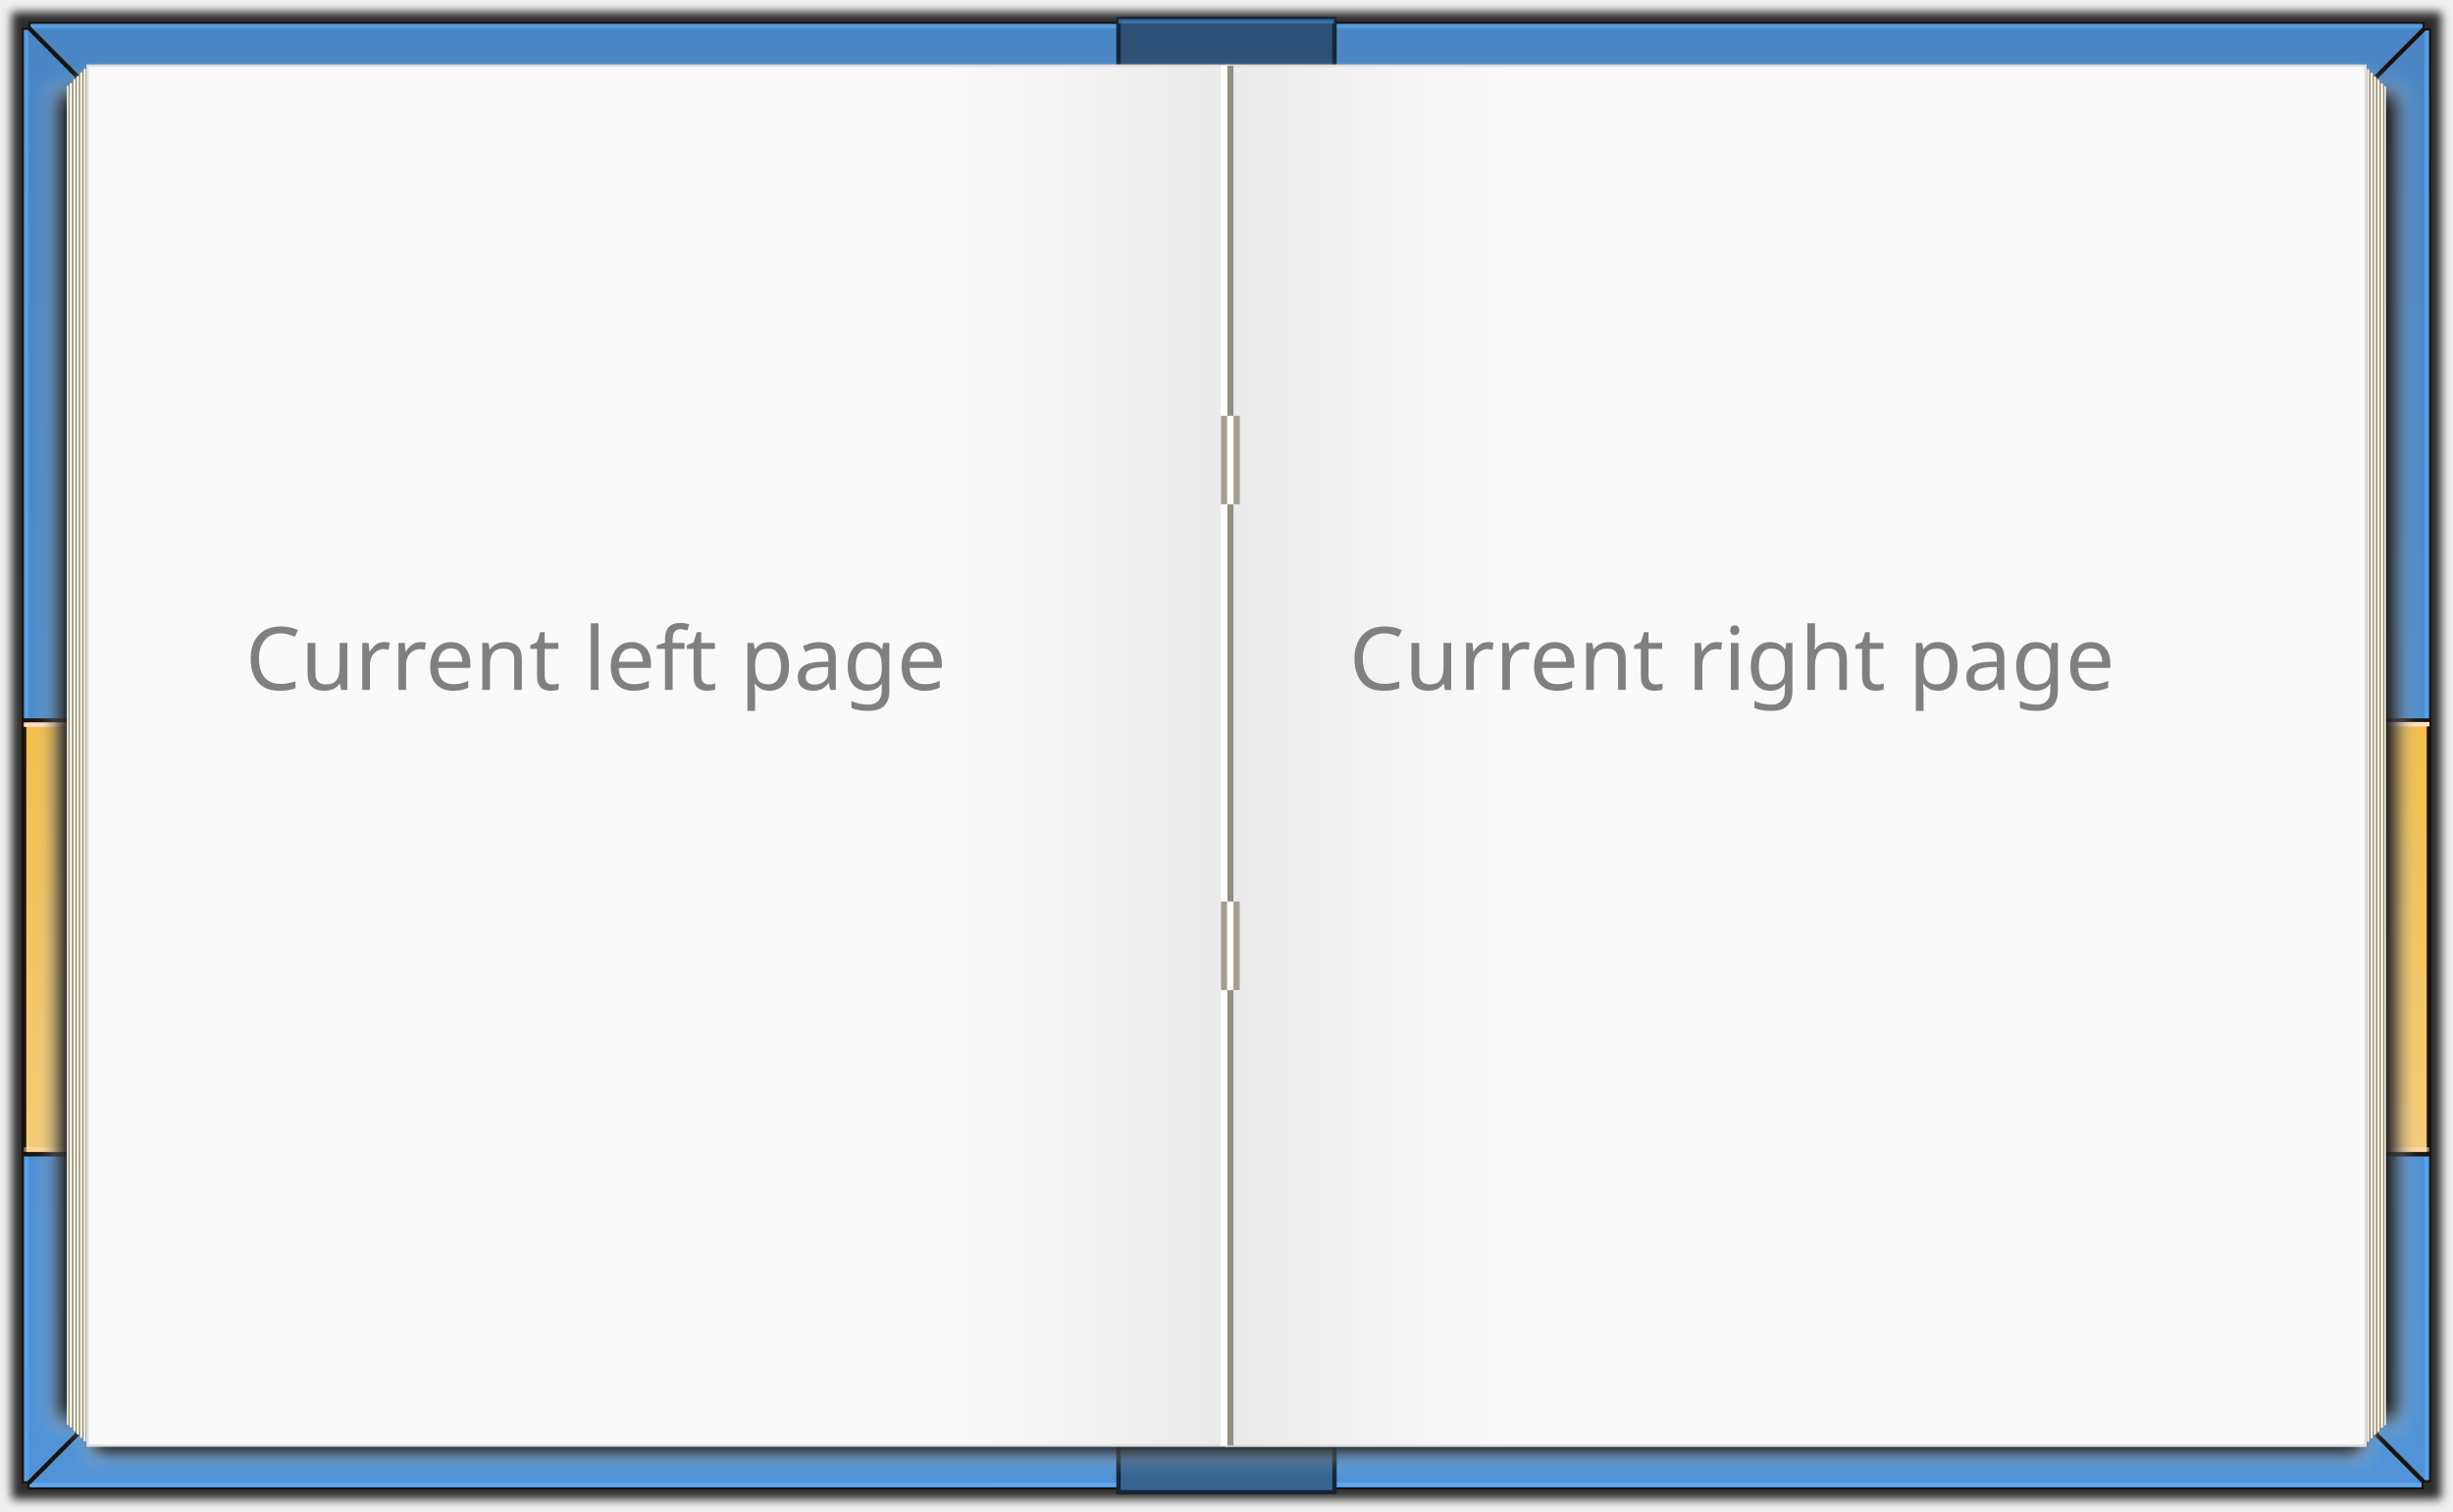
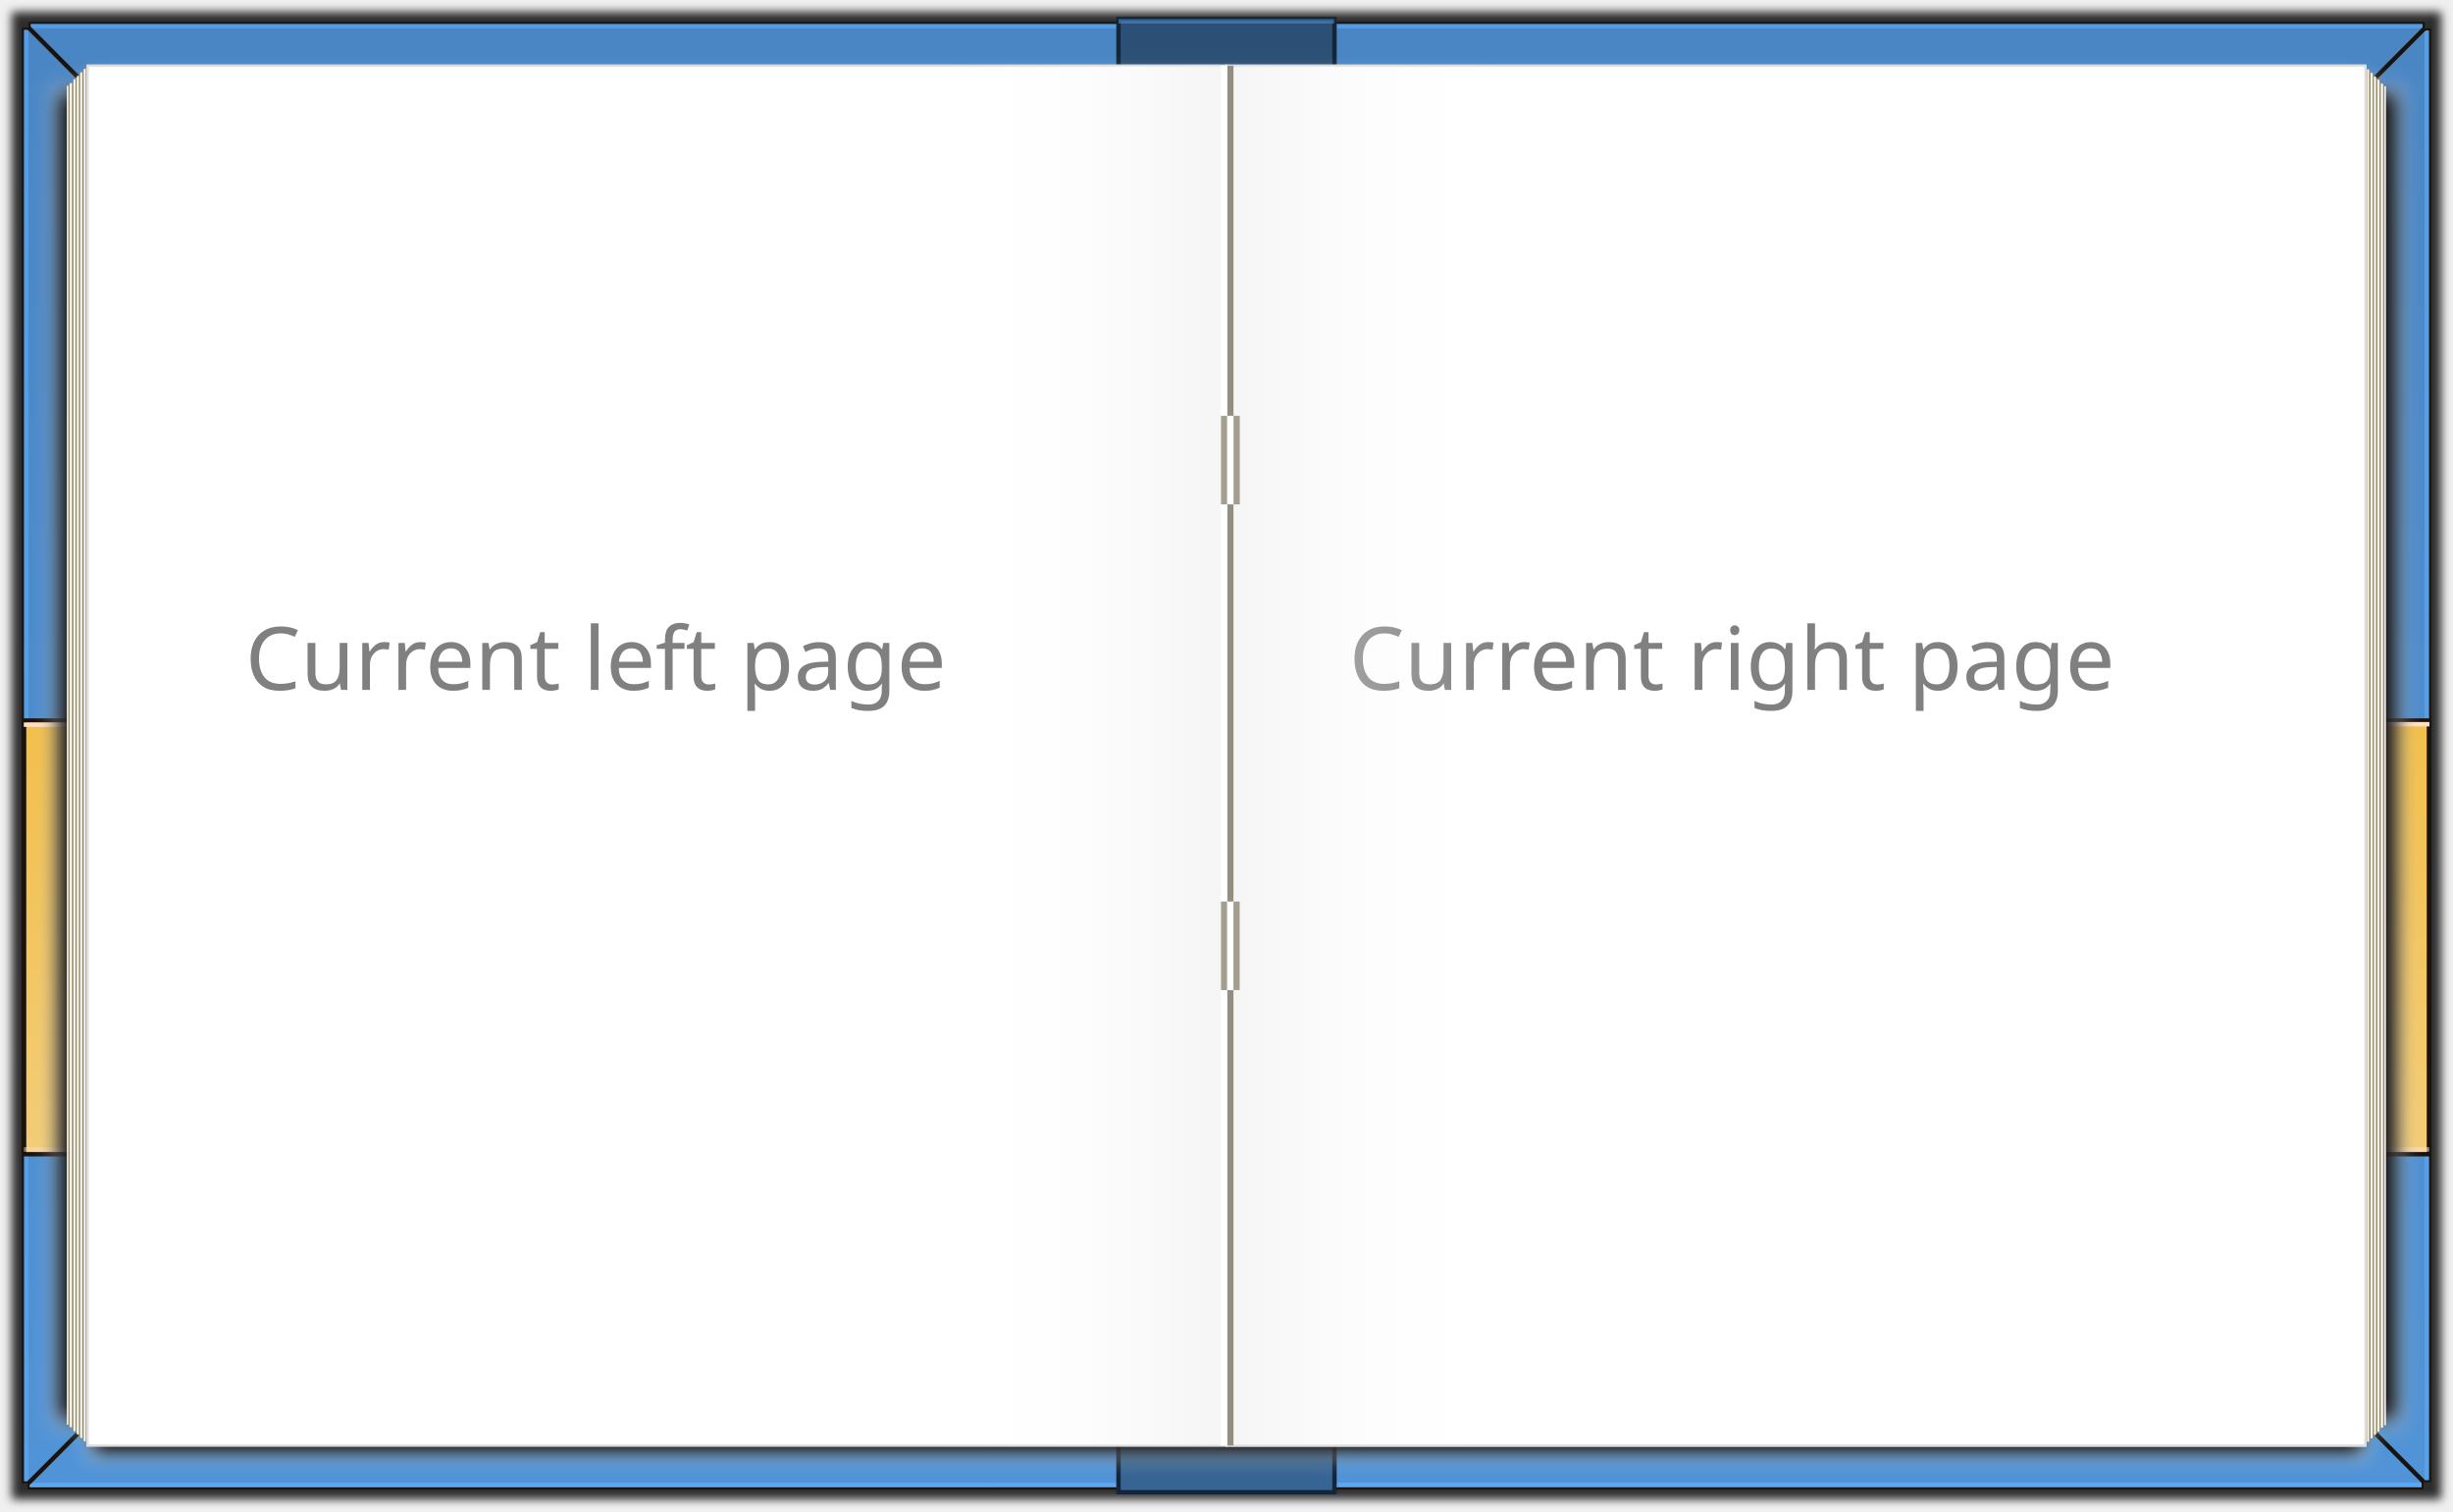
<svg xmlns="http://www.w3.org/2000/svg" version="1.1" width="560" height="345" id="svg3133">
  <style type="text/css">
   
      @font-face {
         font-family: 'NoticiaTextRegular';
         src: url('noticia_text-webfont.svg#WebfontRegular') format('svg');
         font-weight: normal;
         font-style: normal;

      }
      * ::selection {
         background: rgba(255,255,255, 0);
      }
   
   </style>
  <defs id="defs3135">
    <filter color-interpolation-filters="sRGB" id="filter4943">
      <feGaussianBlur id="feGaussianBlur4945" stdDeviation="1.111" />
    </filter>
-     <linearGradient id="rightPagesGrad" x1="0%" y1="0%" x2="100%" y2="0%" gradientUnits="objectBoundingBox" spreadMethod="pad">
+     <linearGradient id="rightPagesGrad" x1="0%" y1="0%" x2="100%" y2="0%" gradientUnits="objectBoundingBox">
      <stop offset="0" style="stop-color:#EAEAEA;stop-opacity:1;" />
-       <stop offset="25%" style="stop-color:#FAFAFA;stop-opacity:1;" />
-     </linearGradient>
-     <linearGradient id="leftPagesGrad" x1="0%" y1="0%" x2="100%" y2="0%" gradientUnits="objectBoundingBox" spreadMethod="pad">
-       <stop offset="75%" style="stop-color:#FAFAFA;stop-opacity:1;" />
+       <stop offset="25%" style="stop-color:#FFFFFF;stop-opacity:0;" />
+       <stop offset="100%" style="stop-color:#FFFFFF;stop-opacity:0;" />
+     </linearGradient>
+     <linearGradient id="leftPagesGrad" x1="0%" y1="0%" x2="100%" y2="0%" gradientUnits="objectBoundingBox">
+       <stop offset="0" style="stop-color:#FFFFFF;stop-opacity:0;" />
+       <stop offset="75%" style="stop-color:#FFFFFF;stop-opacity:0;" />
      <stop offset="100%" style="stop-color:#EAEAEA;stop-opacity:1;" />
    </linearGradient>
    <linearGradient x1="0%" y1="0%" x2="0%" y2="100%" id="hardCoverGrad" gradientUnits="objectBoundingBox">
      <stop style="stop-color:#4A86C4;stop-opacity:1" offset="0" />
      <stop style="stop-color:#5093D6;stop-opacity:1" offset="1" />
    </linearGradient>
    <linearGradient x1="0%" y1="0%" x2="0%" y2="100%" id="spineGrad" gradientUnits="objectBoundingBox">
      <stop style="stop-color:#2C5075;stop-opacity:1" offset="0" />
      <stop style="stop-color:#376593;stop-opacity:1" offset="1" />
    </linearGradient>
    <linearGradient x1="0%" y1="0%" x2="0%" y2="100%" id="goldGrad" gradientUnits="objectBoundingBox">
      <stop style="stop-color:#F2BF49;stop-opacity:1" offset="0" />
      <stop style="stop-color:#F3CC76;stop-opacity:1" offset="1" />
    </linearGradient>
    <filter color-interpolation-filters="sRGB" id="filter4563">
      <feGaussianBlur id="feGaussianBlur4565" stdDeviation="2.097" />
    </filter>
    <filter color-interpolation-filters="sRGB" id="filter4541">
      <feGaussianBlur id="feGaussianBlur4543" stdDeviation="2.082" />
    </filter>
    <mask id="hideCurrentRightPage">
      <rect width="560" height="345" x="0" y="0" id="rect49" style="fill:#ffffff" />
-       <g transform="translate(280,330)" id="g51">
+       <g transform="translate(280,330)">
        <rect width="260" height="345" x="0" y="-345" id="hideCurrentRightPage-mask" style="fill:#000000" transform="translate(260,0) rotate(45)" />
      </g>
    </mask>
    <mask id="revealNextLeftPage">
-       <g transform="translate(280,330)" id="g55">
+       <g transform="translate(280,330)">
        <rect width="260" height="345" x="-260" y="-345" id="revealNextLeftPage-mask" style="fill:#ffffff" />
+       </g>
+     </mask>
+     <mask id="revealLeftShade">
+       <g transform="translate(280,330)">
+         <rect width="260" height="315" x="-260" y="-315" id="revealLeftShade-mask" style="fill:#ffffff">           
+         </rect>
      </g>
    </mask>
    <mask id="symmetry-line-mask">
      <rect x="20" y="15" width="520" height="315" fill="#ffffff" />
    </mask>
+     <animateTransform attributeName="transform" attributeType="XML" id="animateFlipNext-translate" type="translate" begin="indefinite" from="260,0" to="0,0" additive="replace" dur="1s" fill="freeze" />
+     <animateTransform attributeName="transform" attributeType="XML" id="animateFlipNext-rotate" type="rotate" begin="indefinite" from="45" to="0" additive="sum" dur="1s" fill="freeze" />
  </defs>
  <g id="book">
    <g transform="translate(-95,-232.3622)" id="hardCover">
      <rect width="553.571" height="335" x="103.214" y="249.148" transform="matrix(1.001963,0,0,1.013718,-5.745919,-17.50117)" id="hardCover-shadow" style="fill:#2c2c2c;fill-opacity:1;stroke-width:0;stroke-miterlimit:4;stroke-dasharray:none;filter:url(#filter4943)" />
      <path d="m 101.75,237.625 0,1.312 -1.5,0 0,331.812 1.281,0 0,1.375 546.5,0 0,-1.625 1.719,0 0,-331.406 -1.438,0 0,-1.469 -546.562,0 z" id="hardCoverBG" style="fill:url(#hardCoverGrad);fill-opacity:1;stroke:#1a120d;stroke-width:0.5;stroke-linecap:round;stroke-linejoin:miter;stroke-miterlimit:4;stroke-opacity:1;stroke-dasharray:none" />
      <g id="hardCoverBGLight-group">
        <path d="m 648.98,239.318 0.039,330.939" id="hardCoverBGLight-right" style="stroke:#5BA7F3;stroke-width:1px;stroke-opacity:0.7" />
        <path d="m 102.027,238.362 546,0" id="hardCoverBGLight-top" style="stroke:#549AE1;stroke-width:1px;" />
        <path d="m 100.981,239.217 0.039,331.339" id="hardCoverBGLight-left" style="stroke:#5BA7F3;stroke-width:1px;stroke-opacity:0.7" />
        <path d="m 647.838,571.35 -546.024,0.024" id="hardCoverBGLight-bottom" style="stroke:#5BA7F3;stroke-width:1px;stroke-opacity:1" />
      </g>
      <g id="gold-group">
        <rect width="49.005" height="99.005" x="600.497" y="396.86" id="rightGold" style="fill:url(#goldGrad);fill-opacity:1;stroke:#1a120d;stroke-width:0.995;stroke-miterlimit:4;stroke-opacity:1;stroke-dasharray:none" />
        <path d="m 601.026,397.701 48.59,0" id="rightGoldLight-top" style="fill:#ffb380;fill-opacity:1;stroke:#ffdec7;stroke-width:1.012px;stroke-linecap:butt;stroke-linejoin:miter;stroke-opacity:1" />
        <path d="m 600.963,494.767 48.59,0" id="rightGoldLight-bottom" style="fill:#ffb380;fill-opacity:1;stroke:#ffdec7;stroke-width:1.012px;stroke-linecap:butt;stroke-linejoin:miter;stroke-opacity:0.596" />
        <rect width="49.005" height="99.005" x="100.498" y="396.86" id="leftGold" style="fill:url(#goldGrad);fill-opacity:1;stroke:#1a120d;stroke-width:0.995;stroke-miterlimit:4;stroke-opacity:1;stroke-dasharray:none" />
        <path d="m 100.435,397.801 48.59,0" id="leftGoldLight-top" style="fill:#ffb380;fill-opacity:1;stroke:#ffdec7;stroke-width:1.012px;stroke-linecap:butt;stroke-linejoin:miter;stroke-opacity:1" />
        <path d="m 100.454,494.78 48.59,0" id="leftGoldLight-bottom" style="fill:#ffb380;fill-opacity:1;stroke:#ffdec7;stroke-width:1.012px;stroke-linecap:butt;stroke-linejoin:miter;stroke-opacity:0.492" />
      </g>
      <g id="cornerLine-group">
        <path d="m 101.522,570.948 20.064,-20.153" id="cornerLine-bottom-left" style="fill:none;stroke:#1a120d;stroke-width:1px;stroke-linecap:butt;stroke-linejoin:miter;stroke-opacity:1" />
        <path d="M 648.217,570.576 628.153,550.424" id="cornerLine-bottom-right" style="fill:none;stroke:#1a120d;stroke-width:1px;stroke-linecap:butt;stroke-linejoin:miter;stroke-opacity:1" />
        <path d="m 648.53,238.827 -20.064,20.153" id="cornerLine-top-left" style="fill:none;stroke:#1a120d;stroke-width:1px;stroke-linecap:butt;stroke-linejoin:miter;stroke-opacity:1" />
        <path d="m 101.557,238.699 20.064,20.153" id="cornerLine-top-right" style="fill:none;stroke:#1a120d;stroke-width:1px;stroke-linecap:butt;stroke-linejoin:miter;stroke-opacity:1" />
      </g>
      <g id="spine-group">
        <rect width="49.315" height="336.315" x="350.342" y="236.705" id="spine" style="fill:url(#spineGrad);fill-opacity:1;stroke:#142537;stroke-width:1;stroke-opacity:1" />
        <path d="m 350.345,237.228 49.224,0" id="spineLight" style="fill:none;stroke:#4D8DCE;stroke-width:1px;stroke-opacity:0.6" />
      </g>
    </g>
    <rect width="534.676" height="304.001" x="12.88" y="20.612" id="pages-edge-shadow" style="fill:#070707;fill-opacity:1;stroke:#ffffff;stroke-width:0.999;stroke-linecap:round;stroke-linejoin:miter;stroke-miterlimit:4;stroke-opacity:1;stroke-dasharray:none;filter:url(#filter4563)" />
    <rect width="518.999" height="313.999" x="20.762" y="18.039" id="pages-bottom-shadow" style="fill:#000000;fill-opacity:1;stroke:#ffffff;stroke-width:1.001;stroke-linecap:round;stroke-linejoin:miter;stroke-miterlimit:4;stroke-opacity:1;stroke-dasharray:none;filter:url(#filter4541)" />
    <g transform="translate(-95,-232.3622)" id="right-edge">
      <path d="m 639.34,252.047 0,305.684" id="path4191-3-8-4-7-1-5" style="fill:#b6b6b6;fill-opacity:1;stroke:#ffffff;stroke-width:0.699px;stroke-linecap:butt;stroke-linejoin:miter;stroke-opacity:1" />
      <path d="m 639.097,251.748 0,306.282" id="path4191-2-9-0-6-1" style="fill:#b6b6b6;fill-opacity:1;stroke:#9b916e;stroke-width:0.54px;stroke-linecap:butt;stroke-linejoin:miter;stroke-opacity:1" />
      <path d="m 638.655,251.451 0,306.852" id="path4191-3-8-4-7-1" style="fill:#b6b6b6;fill-opacity:1;stroke:#ffffff;stroke-width:0.7px;stroke-linecap:butt;stroke-linejoin:miter;stroke-opacity:1" />
      <path d="m 638.279,250.997 0,307.76" id="path4191-2-9-0-6" style="fill:#b6b6b6;fill-opacity:1;stroke:#9b916e;stroke-width:0.541px;stroke-linecap:butt;stroke-linejoin:miter;stroke-opacity:1" />
      <path d="m 637.815,250.567 0,308.616" id="path4191-3-8-4-7" style="fill:#b6b6b6;fill-opacity:1;stroke:#ffffff;stroke-width:0.702px;stroke-linecap:butt;stroke-linejoin:miter;stroke-opacity:1" />
      <path d="m 637.501,250.185 0,309.392" id="path4191-2-9-0" style="fill:#b6b6b6;fill-opacity:1;stroke:#9b916e;stroke-width:0.542px;stroke-linecap:butt;stroke-linejoin:miter;stroke-opacity:1" />
      <path d="m 637.047,249.798 0,310.159" id="path4191-3-8-4" style="fill:#b6b6b6;fill-opacity:1;stroke:#ffffff;stroke-width:0.704px;stroke-linecap:butt;stroke-linejoin:miter;stroke-opacity:1" />
      <path d="m 636.703,249.343 0,311.069" id="path4191-2-9" style="fill:#b6b6b6;fill-opacity:1;stroke:#9b916e;stroke-width:0.544px;stroke-linecap:butt;stroke-linejoin:miter;stroke-opacity:1" />
      <path d="m 636.266,249.002 0,311.718" id="path4191-3-8" style="fill:#b6b6b6;fill-opacity:1;stroke:#ffffff;stroke-width:0.706px;stroke-linecap:butt;stroke-linejoin:miter;stroke-opacity:1" />
      <path d="m 635.936,248.595 0,312.566" id="path4191-2" style="fill:#b6b6b6;fill-opacity:1;stroke:#9b916e;stroke-width:0.545px;stroke-linecap:butt;stroke-linejoin:miter;stroke-opacity:1" />
      <path d="m 635.461,248.187 0,313.309" id="path4191-3" style="fill:#b6b6b6;fill-opacity:1;stroke:#ffffff;stroke-width:0.707px;stroke-linecap:butt;stroke-linejoin:miter;stroke-opacity:1" />
      <path d="m 635.151,247.782 0,314.198" id="path4191" style="fill:#b6b6b6;fill-opacity:1;stroke:#9b916e;stroke-width:0.522px;stroke-linecap:butt;stroke-linejoin:miter;stroke-opacity:1" />
    </g>
    <g transform="matrix(-1,0,0,1,654.9551,-232.4684)" id="left-edge">
      <path d="m 639.34,252.047 0,305.684" id="path4191-3-8-4-7-1-5-4" style="fill:#b6b6b6;fill-opacity:1;stroke:#ffffff;stroke-width:0.699px;stroke-linecap:butt;stroke-linejoin:miter;stroke-opacity:1" />
      <path d="m 639.097,251.748 0,306.282" id="path4191-2-9-0-6-1-3" style="fill:#b6b6b6;fill-opacity:1;stroke:#9b916e;stroke-width:0.54px;stroke-linecap:butt;stroke-linejoin:miter;stroke-opacity:1" />
      <path d="m 638.655,251.451 0,306.852" id="path4191-3-8-4-7-1-7" style="fill:#b6b6b6;fill-opacity:1;stroke:#ffffff;stroke-width:0.7px;stroke-linecap:butt;stroke-linejoin:miter;stroke-opacity:1" />
      <path d="m 638.279,250.997 0,307.76" id="path4191-2-9-0-6-8" style="fill:#b6b6b6;fill-opacity:1;stroke:#9b916e;stroke-width:0.541px;stroke-linecap:butt;stroke-linejoin:miter;stroke-opacity:1" />
      <path d="m 637.815,250.567 0,308.616" id="path4191-3-8-4-7-7" style="fill:#b6b6b6;fill-opacity:1;stroke:#ffffff;stroke-width:0.702px;stroke-linecap:butt;stroke-linejoin:miter;stroke-opacity:1" />
      <path d="m 637.501,250.185 0,309.392" id="path4191-2-9-0-0" style="fill:#b6b6b6;fill-opacity:1;stroke:#9b916e;stroke-width:0.542px;stroke-linecap:butt;stroke-linejoin:miter;stroke-opacity:1" />
      <path d="m 637.047,249.798 0,310.159" id="path4191-3-8-4-3" style="fill:#b6b6b6;fill-opacity:1;stroke:#ffffff;stroke-width:0.704px;stroke-linecap:butt;stroke-linejoin:miter;stroke-opacity:1" />
      <path d="m 636.703,249.343 0,311.069" id="path4191-2-9-3" style="fill:#b6b6b6;fill-opacity:1;stroke:#9b916e;stroke-width:0.544px;stroke-linecap:butt;stroke-linejoin:miter;stroke-opacity:1" />
      <path d="m 636.266,249.002 0,311.718" id="path4191-3-8-2" style="fill:#b6b6b6;fill-opacity:1;stroke:#ffffff;stroke-width:0.706px;stroke-linecap:butt;stroke-linejoin:miter;stroke-opacity:1" />
      <path d="m 635.936,248.595 0,312.566" id="path4191-2-6" style="fill:#b6b6b6;fill-opacity:1;stroke:#9b916e;stroke-width:0.545px;stroke-linecap:butt;stroke-linejoin:miter;stroke-opacity:1" />
      <path d="m 635.461,248.187 0,313.309" id="path4191-3-9" style="fill:#b6b6b6;fill-opacity:1;stroke:#ffffff;stroke-width:0.707px;stroke-linecap:butt;stroke-linejoin:miter;stroke-opacity:1" />
      <path d="m 635.151,247.782 0,314.198" id="path4191-9" style="fill:#b6b6b6;fill-opacity:1;stroke:#9b916e;stroke-width:0.522px;stroke-linecap:butt;stroke-linejoin:miter;stroke-opacity:1" />
    </g>
    <g id="previous-left-container">
      <g id="previous-left-content" transform="translate(280,330)">
-         <rect width="260" height="315" x="-260" y="-315" id="previous-left-page" style="fill:url(#leftPagesGrad);fill-opacity:1;stroke:#DEDEDE;stroke-width:0.5;" />
+         <rect width="260" height="315" x="-260" y="-315" id="previous-left-page" style="fill:#FFFFFF;fill-opacity:1;stroke:#DEDEDE;stroke-width:0.5;" />
        <text x="-40%" y="-50%" id="previous-left-text" style="font-size:20px;fill:#808080;font-family:NoticiaTextRegular">Previous left page</text>
+       </g>
+       <g pointer-events="none">
+         <rect width="260" height="315" x="-260" y="-315" id="previous-left-shade" style="fill:url(#leftPagesGrad);fill-opacity:0.5;" transform="translate(280,330)" />
      </g>
    </g>
    <g mask="url(#revealNextLeftPage)" id="next-left-container">
      <g transform="translate(280,330)" id="next-left-content">
-         <rect width="260" height="315" x="-260" y="-315" id="next-left-page" style="fill:url(#leftPagesGrad);fill-opacity:1;stroke:#DEDEDE;stroke-width:0.5;" />
+         <rect width="260" height="315" x="-260" y="-315" id="next-left-page" style="fill:#FFFFFF;fill-opacity:1;stroke:#DEDEDE;stroke-width:0.5;" />
        <text x="-40%" y="-50%" id="next-left-text" style="font-size:20px;fill:#808080;font-family:NoticiaTextRegular">Next left page</text>
+       </g>
+       <g mask="url(#revealLeftShade)" pointer-events="none">
+         <rect width="260" height="315" x="-260" y="-315" id="next-left-shade" style="fill:url(#leftPagesGrad);fill-opacity:0.5;" transform="translate(280,330)" />
      </g>
    </g>
    <g id="current-left-container">
      <g transform="translate(280,330)" id="current-left-content">
-         <rect width="260" height="315" x="-260" y="-315" id="current-left-page" style="fill:url(#leftPagesGrad);fill-opacity:1;stroke:#DEDEDE;stroke-width:0.5;" />
+         <rect width="260" height="315" x="-260" y="-315" id="current-left-page" style="fill:#FFFFFF;fill-opacity:1;stroke:#DEDEDE;stroke-width:0.5;" />
        <text x="-40%" y="-50%" id="current-left-text" style="font-size:20px;fill:#808080;font-family:NoticiaTextRegular">Current left page</text>
+       </g>
+       <g pointer-events="none">
+         <rect width="260" height="315" x="-260" y="-315" id="current-left-shade" style="fill:url(#leftPagesGrad);fill-opacity:0.5;" transform="translate(280,330)" />
      </g>
    </g>
    <g id="previous-right-container">
      <g id="previous-right-content" transform="translate(280,330)">
-         <rect width="260" height="315" x="0" y="-315" id="previous-right-page" style="fill:url(#rightPagesGrad);fill-opacity:1;stroke:#DEDEDE;stroke-width:0.5;" />
+         <rect width="260" height="315" x="0" y="-315" id="previous-right-page" style="fill:#FFFFFF;fill-opacity:1;stroke:#DEDEDE;stroke-width:0.5;" />
        <text x="5%" y="-50%" id="previous-right-text" style="font-size:20px;fill:#808080;font-family:NoticiaTextRegular">Previous right page</text>
+       </g>
+       <g pointer-events="none">
+         <rect width="260" height="315" x="0" y="-315" id="previous-right-shade" style="fill:url(#rightPagesGrad);fill-opacity:0.5;" transform="translate(280,330)" />
      </g>
    </g>
    <g id="next-right-container">
      <g transform="translate(280,330)" id="next-right-content">
-         <rect width="260" height="315" x="0" y="-315" id="next-right-page" style="fill:url(#rightPagesGrad);fill-opacity:1;stroke:#DEDEDE;stroke-width:0.5;" />
+         <rect width="260" height="315" x="0" y="-315" id="next-right-page" style="fill:#FFFFFF;fill-opacity:1;stroke:#DEDEDE;stroke-width:0.5;" />
        <text x="5%" y="-50%" id="next-right-text" style="font-size:20px;fill:#808080;font-family:NoticiaTextRegular">Next right page</text>
+       </g>
+       <g pointer-events="none">
+         <rect width="260" height="315" x="0" y="-315" id="next-right-shade" style="fill:url(#rightPagesGrad);fill-opacity:0.5;" transform="translate(280,330)" />
      </g>
    </g>
    <g mask="url(#hideCurrentRightPage)" id="current-right-container">
      <g transform="translate(280,330)" id="current-right-content">
-         <rect width="260" height="315" x="0" y="-315" id="current-right-page" style="fill:url(#rightPagesGrad);fill-opacity:1;stroke:#DEDEDE;stroke-width:0.5;" />
+         <rect width="260" height="315" x="0" y="-315" id="current-right-page" style="fill:#FFFFFF;fill-opacity:1;stroke:#DEDEDE;stroke-width:0.5;" />
        <text x="5%" y="-50%" id="current-right-text" style="font-size:20px;fill:#808080;font-family:NoticiaTextRegular">Current right page</text>
+       </g>
+       <g pointer-events="none">
+         <rect width="260" height="315" x="0" y="-315" id="current-right-shade" style="fill:url(#rightPagesGrad);fill-opacity:0.5;" transform="translate(280,330)" />
      </g>
    </g>
    <g mask="url(#symmetry-line-mask)" id="symmetry-line-container">
      <g transform="translate(280,330)" id="symmetry-group">
        <path d="M 0,0 0,-350" transform="translate(260,0) rotate(45)" id="symmetry-line" style="stroke:#DEDEDE; stroke-Width: 1px;" />
      </g>
    </g>
    <g transform="translate(-95,-232.3622)" id="center-line">
      <path d="m 375.881,247.362 0,314.999" id="path4477" style="fill:none;stroke:#928e82;stroke-width:1.415px;stroke-linecap:butt;stroke-linejoin:miter;stroke-opacity:1" />
      <path d="m 374.428,247.369 0,314.999" id="path4477-8" style="fill:none;stroke:#ffffff;stroke-width:1.457px;stroke-linecap:butt;stroke-linejoin:miter;stroke-opacity:1" />
      <path d="m 374.454,327.294 0,20.218" id="path4577" style="fill:#fff1c2;fill-opacity:1;stroke:#a39e8e;stroke-width:1.414px;stroke-linecap:butt;stroke-linejoin:miter;stroke-opacity:1" />
      <path d="m 375.883,327.294 0,20.218" id="path4577-1" style="fill:#a39e8e;fill-opacity:1;stroke:#ffffff;stroke-width:1.414px;stroke-linecap:butt;stroke-linejoin:miter;stroke-opacity:1" />
      <path d="m 377.324,327.294 0,20.218" id="path4577-8" style="fill:#fff1c2;fill-opacity:1;stroke:#a39e8e;stroke-width:1.414px;stroke-linecap:butt;stroke-linejoin:miter;stroke-opacity:1" />
      <path d="m 374.451,438.181 0,20.218" id="path4577-6" style="fill:#fff1c2;fill-opacity:1;stroke:#a39e8e;stroke-width:1.414px;stroke-linecap:butt;stroke-linejoin:miter;stroke-opacity:1" />
      <path d="m 375.88,438.181 0,20.218" id="path4577-1-3" style="fill:#a39e8e;fill-opacity:1;stroke:#ffffff;stroke-width:1.414px;stroke-linecap:butt;stroke-linejoin:miter;stroke-opacity:1" />
      <path d="m 377.299,438.181 0,20.218" id="path4577-8-4" style="fill:#fff1c2;fill-opacity:1;stroke:#a39e8e;stroke-width:1.414px;stroke-linecap:butt;stroke-linejoin:miter;stroke-opacity:1" />
    </g>
  </g>
</svg>
